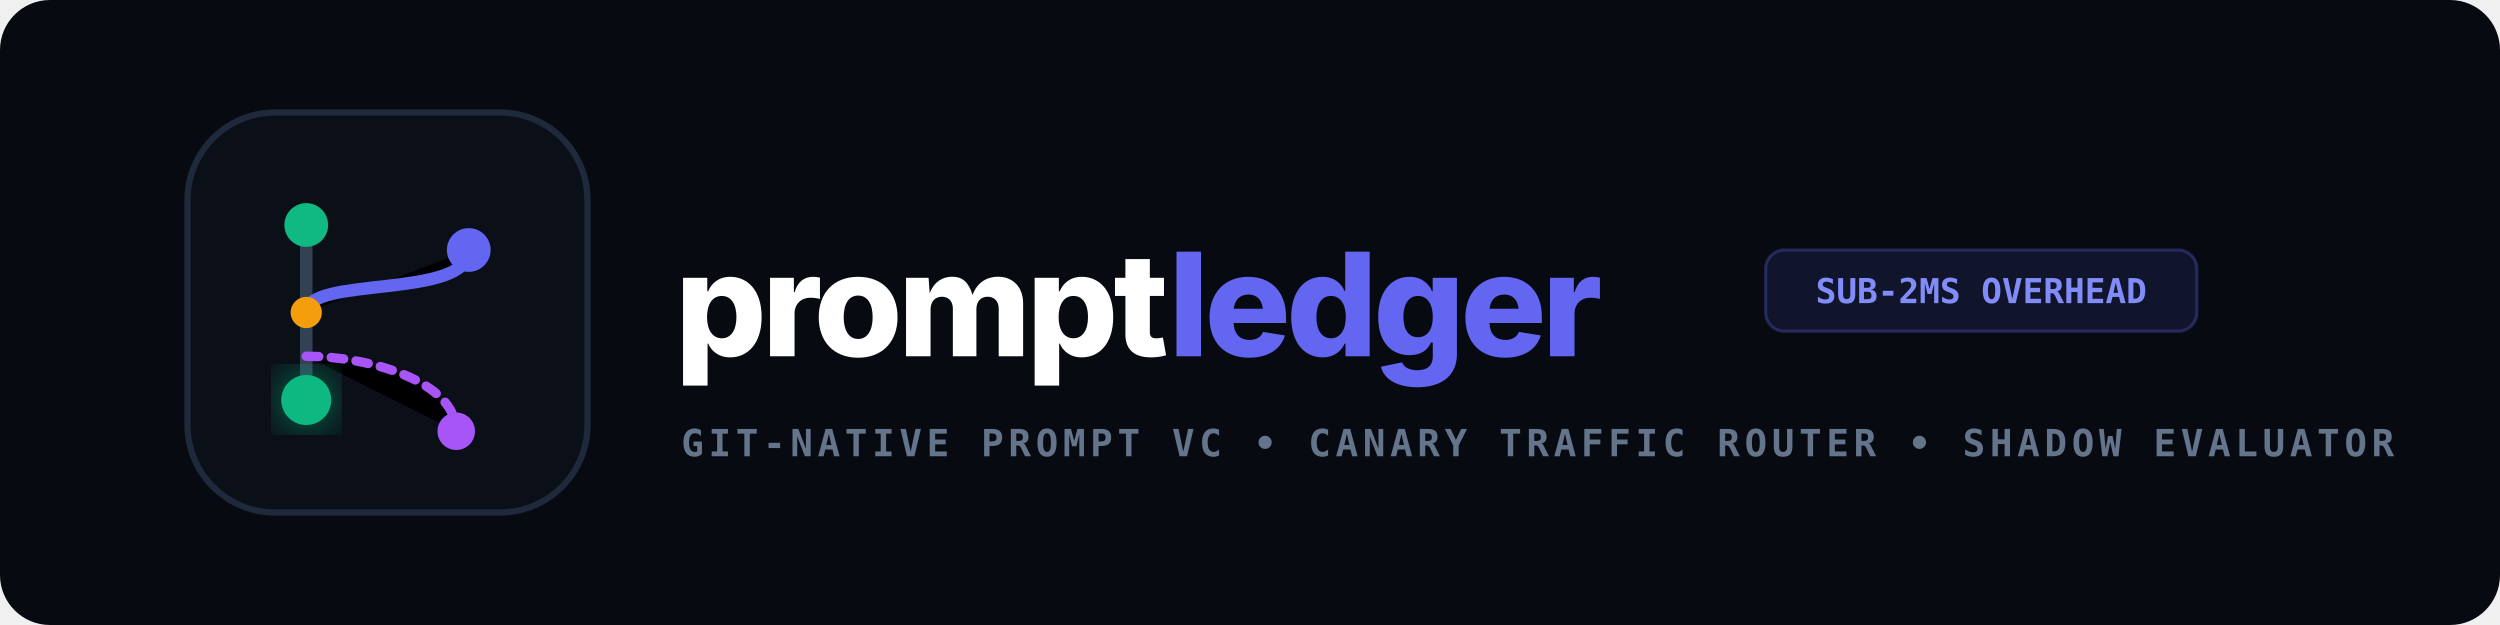
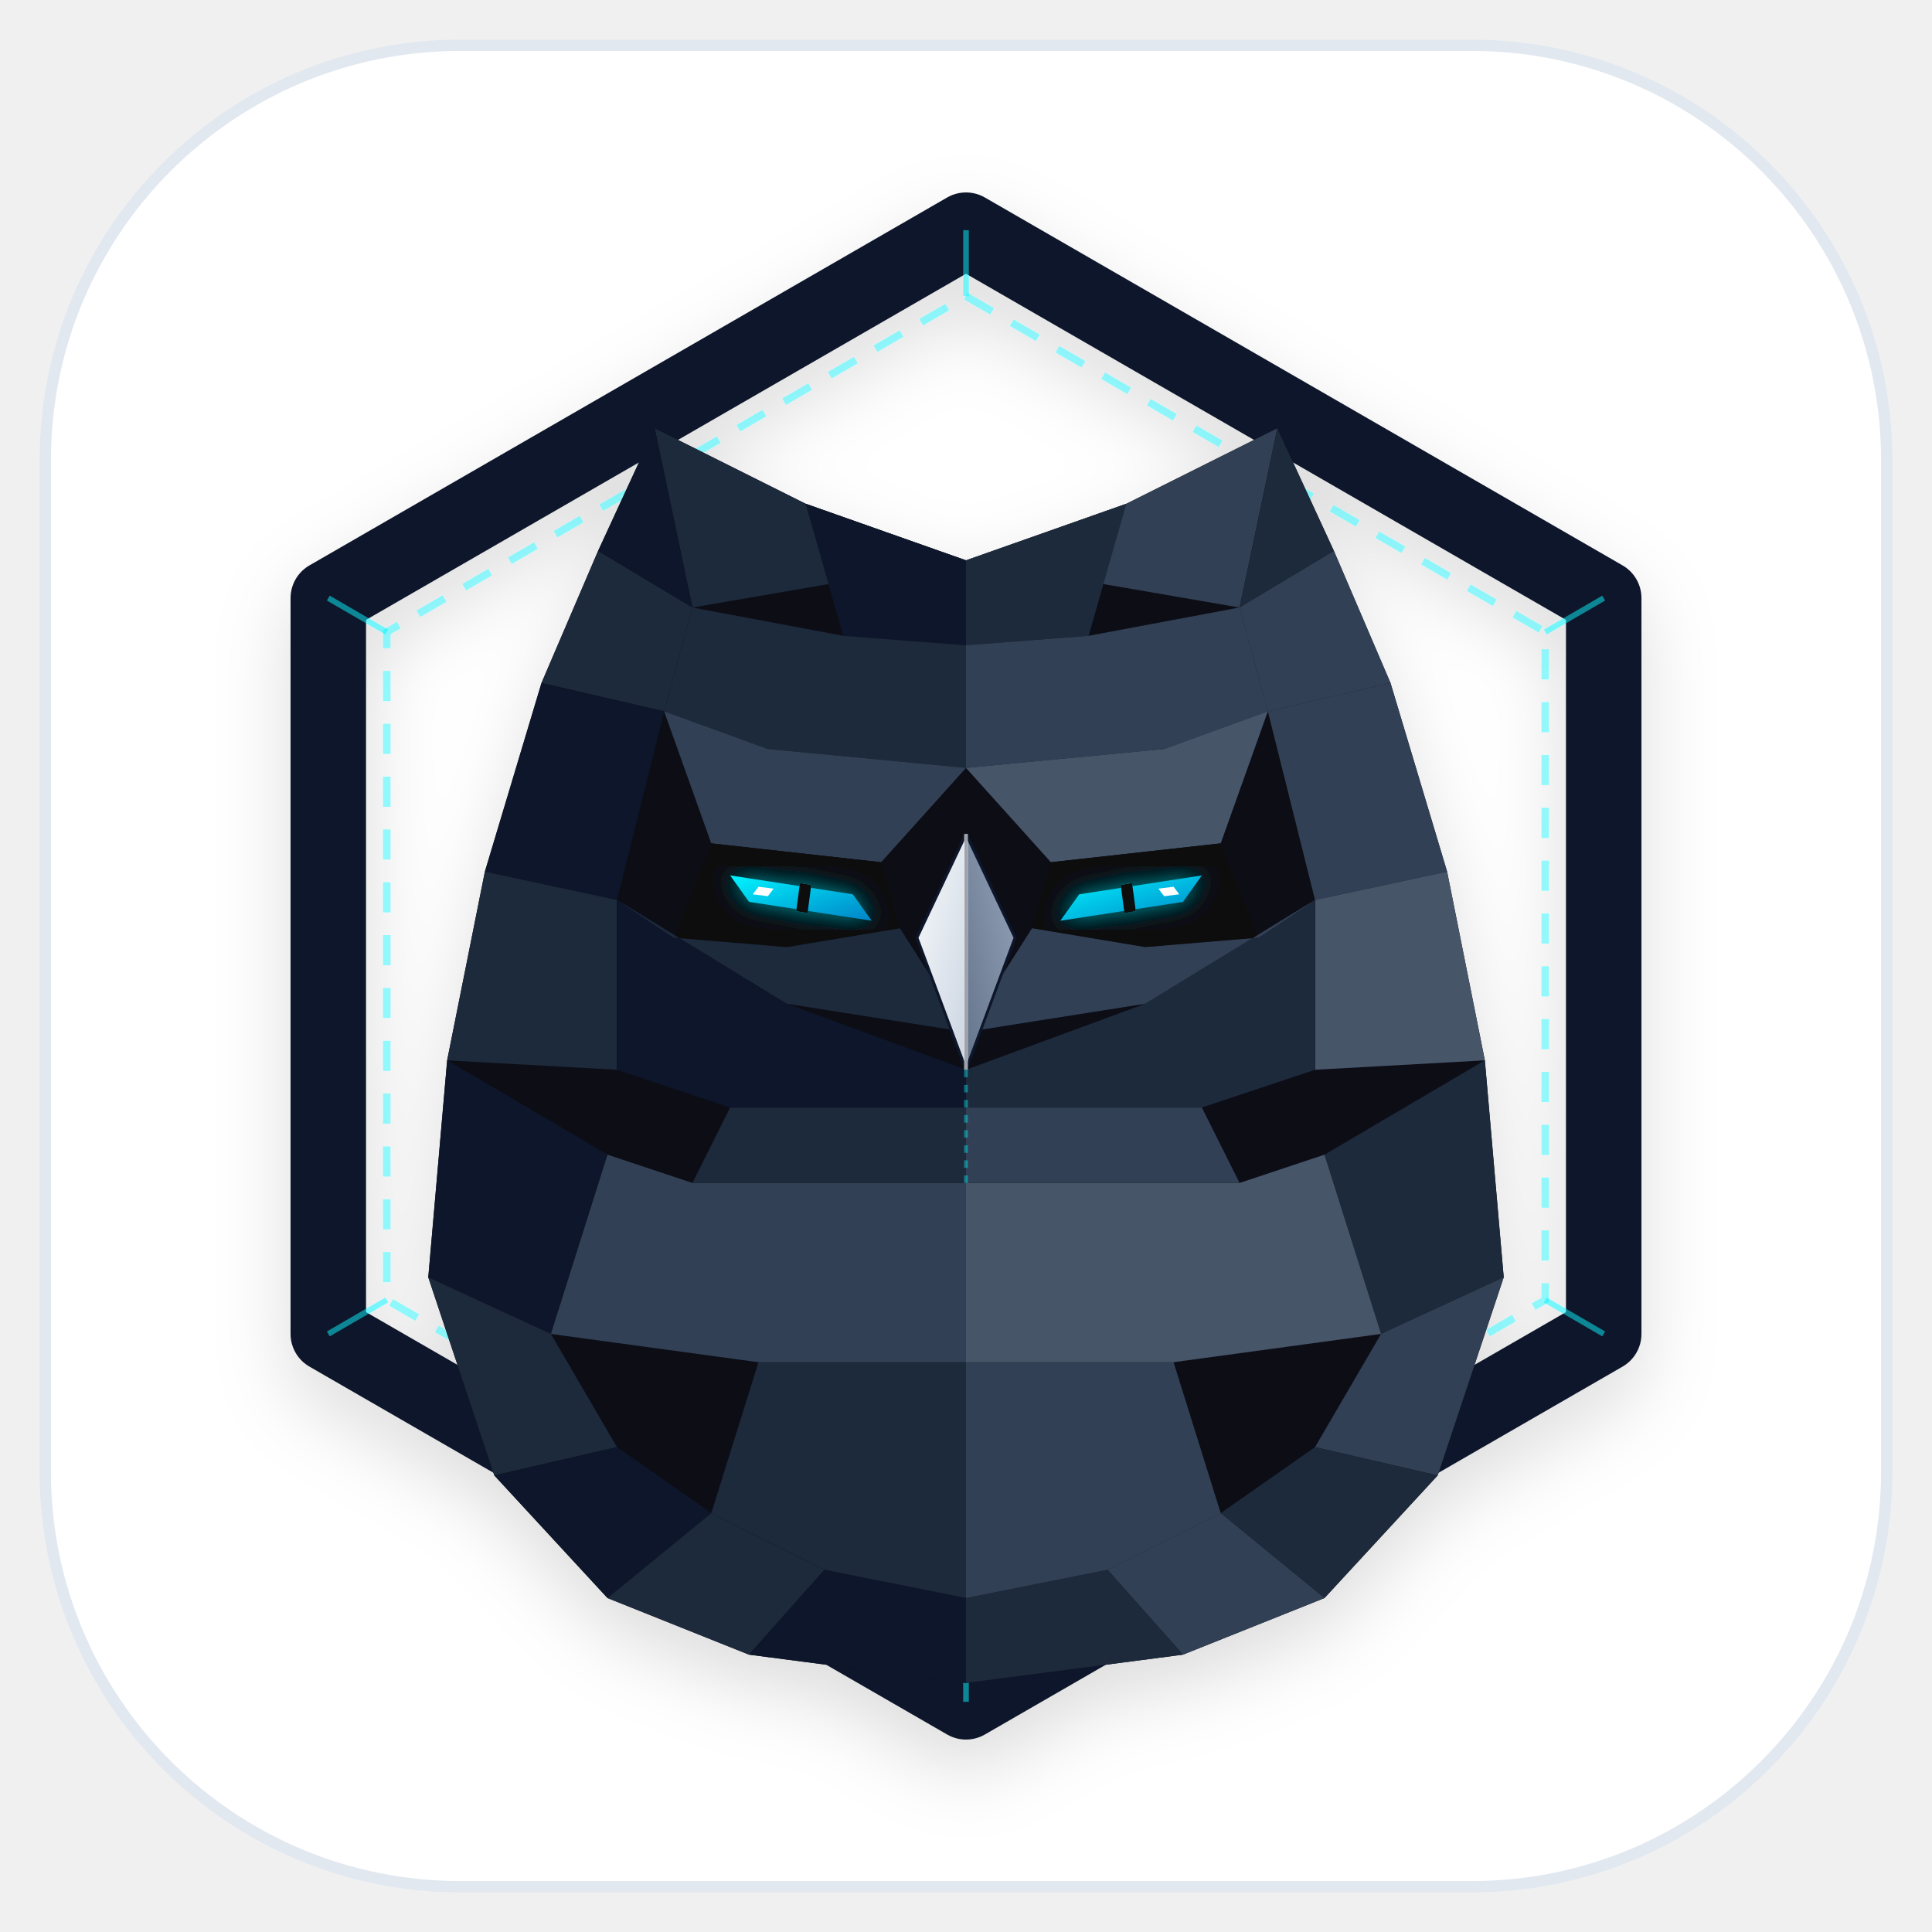
- <svg xmlns="http://www.w3.org/2000/svg" viewBox="0 0 800 200" width="800" height="200">
+ <svg xmlns="http://www.w3.org/2000/svg" viewBox="0 0 1024 1024" width="1024" height="1024">
  <defs>
-     <linearGradient id="gradBrand" x1="0%" y1="0%" x2="100%" y2="100%">
-       <stop offset="0%" stop-color="#6366f1" />
-       <stop offset="50%" stop-color="#4f46e5" />
-       <stop offset="100%" stop-color="#4338ca" />
+     <clipPath id="squircle-clip">
+       <rect x="24" y="24" width="976" height="976" rx="220" />
+     </clipPath>
+     <linearGradient id="cyan-optics" x1="0%" y1="0%" x2="100%" y2="100%">
+       <stop offset="0%" stop-color="#00f5ff" />
+       <stop offset="100%" stop-color="#0284c7" />
    </linearGradient>
-     <linearGradient id="gradEmerald" x1="0%" y1="0%" x2="100%" y2="100%">
-       <stop offset="0%" stop-color="#10b981" />
-       <stop offset="100%" stop-color="#059669" />
+     <linearGradient id="beak-metallic-left" x1="0%" y1="0%" x2="100%" y2="100%">
+       <stop offset="0%" stop-color="#f8fafc" />
+       <stop offset="100%" stop-color="#cbd5e1" />
    </linearGradient>
-     <linearGradient id="gradPurple" x1="0%" y1="0%" x2="100%" y2="100%">
-       <stop offset="0%" stop-color="#a855f7" />
-       <stop offset="100%" stop-color="#7e22ce" />
+     <linearGradient id="beak-metallic-right" x1="100%" y1="0%" x2="0%" y2="100%">
+       <stop offset="0%" stop-color="#94a3b8" />
+       <stop offset="100%" stop-color="#64748b" />
    </linearGradient>
-     <filter id="glow" x="-20%" y="-20%" width="140%" height="140%">
-       <feGaussianBlur stdDeviation="8" result="blur" />
-       <feComposite in="SourceGraphic" in2="blur" operator="over" />
+     <filter id="eye-glow" x="-20%" y="-20%" width="140%" height="140%">
+       <feDropShadow dx="0" dy="0" stdDeviation="6" flood-color="#00f5ff" flood-opacity="0.6" />
+     </filter>
+     <filter id="subtle-shadow" x="-10%" y="-10%" width="120%" height="120%">
+       <feDropShadow dx="0" dy="16" stdDeviation="20" flood-color="#000000" flood-opacity="0.14" />
    </filter>
  </defs>
-   <rect width="800" height="200" rx="16" fill="#070a10" />
-   <g transform="translate(60, 36)">
-     <rect x="0" y="0" width="128" height="128" rx="28" fill="#0b0f17" stroke="#1e293b" stroke-width="2" />
-     <path d="M 38 92 L 38 36" stroke="#334155" stroke-width="4" stroke-linecap="round" />
-     <path d="M 38 64 C 38 52, 90 60, 90 44" stroke="#6366f1" stroke-width="4" stroke-linecap="round" stroke-dasharray="2 0" />
-     <path d="M 38 78 C 58 78, 86 86, 86 102" stroke="#a855f7" stroke-width="3" stroke-linecap="round" stroke-dasharray="4 4" />
-     <circle cx="38" cy="92" r="8" fill="#10b981" filter="url(#glow)" />
-     <circle cx="38" cy="36" r="7" fill="#10b981" />
-     <circle cx="90" cy="44" r="7" fill="#6366f1" />
-     <circle cx="86" cy="102" r="6" fill="#a855f7" />
-     <circle cx="38" cy="64" r="5" fill="#f59e0b" />
-   </g>
-   <g transform="translate(216, 114)">
-     <text font-family="'Plus Jakarta Sans', system-ui, -apple-system, sans-serif" font-size="46" font-weight="800" letter-spacing="-1.5" fill="#ffffff">
-       prompt<tspan fill="#6366f1">ledger</tspan>
-     </text>
-   </g>
-   <g transform="translate(218, 146)">
-     <text font-family="'JetBrains Mono', ui-monospace, monospace" font-size="12" font-weight="600" letter-spacing="1.5" fill="#64748b">
-       GIT-NATIVE PROMPT VC • CANARY TRAFFIC ROUTER • SHADOW EVALUATOR
-     </text>
-   </g>
-   <g transform="translate(565, 80)">
-     <rect width="138" height="26" rx="6" fill="#6366f1" fill-opacity="0.12" stroke="#6366f1" stroke-opacity="0.3" stroke-width="1" />
-     <text x="69" y="17" font-family="'JetBrains Mono', monospace" font-size="11" font-weight="700" fill="#818cf8" text-anchor="middle">
-       SUB-2MS OVERHEAD
-     </text>
+   <rect x="24" y="24" width="976" height="976" rx="220" fill="#ffffff" stroke="#e2e8f0" stroke-width="6" />
+   <g clip-path="url(#squircle-clip)">
+     <g transform="translate(512, 512)" filter="url(#subtle-shadow)">
+       <polygon points="         0,-390         338,-195         338,195         0,390         -338,195         -338,-195       " fill="none" stroke="#0f172a" stroke-width="40" stroke-linejoin="round" />
+       <polygon points="         0,-355         307,-177         307,177         0,355         -307,177         -307,-177       " fill="none" stroke="#00f5ff" stroke-width="4" opacity="0.4" stroke-dasharray="16, 12" />
+       <line x1="-338" y1="-195" x2="-307" y2="-177" stroke="#00f5ff" stroke-width="3" opacity="0.5" />
+       <line x1="338" y1="-195" x2="307" y2="-177" stroke="#00f5ff" stroke-width="3" opacity="0.5" />
+       <line x1="338" y1="195" x2="307" y2="177" stroke="#00f5ff" stroke-width="3" opacity="0.5" />
+       <line x1="-338" y1="195" x2="-307" y2="177" stroke="#00f5ff" stroke-width="3" opacity="0.5" />
+       <line x1="0" y1="-390" x2="0" y2="-355" stroke="#00f5ff" stroke-width="3" opacity="0.5" />
+       <line x1="0" y1="390" x2="0" y2="355" stroke="#00f5ff" stroke-width="3" opacity="0.5" />
+       <path d="         M 0,-215         L 85,-245 L 165,-285 L 195,-220 L 225,-150 L 255,-50 L 275,50         L 285,165 L 250,270 L 190,335 L 115,365 L 0,380         L -115,365 L -190,335 L -250,270 L -285,165 L -275,50         L -255,-50 L -225,-150 L -195,-220 L -165,-285 L -85,-245         Z       " fill="#0b0f19" />
+       <polygon points="-275,50 -285,165 -220,195 -190,100" fill="#0f172a" />
+       <polygon points="-285,165 -250,270 -185,255 -220,195" fill="#1e293b" />
+       <polygon points="-250,270 -190,335 -135,290 -185,255" fill="#0f172a" />
+       <polygon points="-190,335 -115,365 -75,320 -135,290" fill="#1e293b" />
+       <polygon points="275,50 285,165 220,195 190,100" fill="#1e293b" />
+       <polygon points="285,165 250,270 185,255 220,195" fill="#334155" />
+       <polygon points="250,270 190,335 135,290 185,255" fill="#1e293b" />
+       <polygon points="190,335 115,365 75,320 135,290" fill="#334155" />
+       <polygon points="0,380 -115,365 -75,320 0,335" fill="#0f172a" />
+       <polygon points="0,380 115,365 75,320 0,335" fill="#1e293b" />
+       <polygon points="0,210 -110,210 -135,290 -75,320 0,335" fill="#1e293b" />
+       <polygon points="0,210 110,210 135,290 75,320 0,335" fill="#334155" />
+       <polygon points="0,115 -145,115 -190,100 -220,195 -110,210 0,210" fill="#334155" />
+       <polygon points="0,115 145,115 190,100 220,195 110,210 0,210" fill="#475569" />
+       <polygon points="0,75 -125,75 -145,115 0,115" fill="#1e293b" />
+       <polygon points="0,75 125,75 145,115 0,115" fill="#334155" />
+       <polygon points="0,-215 -85,-245 -165,-285 -145,-190" fill="#1e293b" />
+       <polygon points="-165,-285 -195,-220 -145,-190" fill="#0f172a" />
+       <polygon points="-195,-220 -225,-150 -160,-135 -145,-190" fill="#1e293b" />
+       <polygon points="0,-215 85,-245 165,-285 145,-190" fill="#334155" />
+       <polygon points="165,-285 195,-220 145,-190" fill="#1e293b" />
+       <polygon points="195,-220 225,-150 160,-135 145,-190" fill="#334155" />
+       <polygon points="0,-215 -85,-245 -65,-175 0,-170" fill="#0f172a" />
+       <polygon points="0,-215 85,-245 65,-175 0,-170" fill="#1e293b" />
+       <polygon points="-225,-150 -255,-50 -185,-35 -160,-135" fill="#0f172a" />
+       <polygon points="-255,-50 -275,50 -185,55 -185,-35" fill="#1e293b" />
+       <polygon points="-185,55 -125,75 0,75 0,55 -95,20 -185,-35" fill="#0f172a" />
+       <polygon points="225,-150 255,-50 185,-35 160,-135" fill="#334155" />
+       <polygon points="255,-50 275,50 185,55 185,-35" fill="#475569" />
+       <polygon points="185,55 125,75 0,75 0,55 95,20 185,-35" fill="#1e293b" />
+       <polygon points="0,-170 -65,-175 -145,-190 -160,-135 -105,-115 0,-105" fill="#1e293b" />
+       <polygon points="0,-105 -105,-115 -160,-135 -135,-65 -45,-55" fill="#334155" />
+       <polygon points="0,-170 65,-175 145,-190 160,-135 105,-115 0,-105" fill="#334155" />
+       <polygon points="0,-105 105,-115 160,-135 135,-65 45,-55" fill="#475569" />
+       <polygon points="-45,-55 -135,-65 -155,-15 -95,-10 -35,-20" fill="#070a10" />
+       <polygon points="45,-55 135,-65 155,-15 95,-10 35,-20" fill="#070a10" />
+       <polygon points="-35,-20 -95,-10 -155,-15 -185,-35 -95,20 0,35" fill="#1e293b" />
+       <polygon points="35,-20 95,-10 155,-15 185,-35 95,20 0,35" fill="#334155" />
+       <g filter="url(#eye-glow)">
+         <polygon points="-125,-48 -60,-38 -50,-24 -115,-34" fill="url(#cyan-optics)" />
+         <polygon points="-88,-44 -82,-43 -84,-28 -90,-29" fill="#070a10" />
+         <polygon points="-110,-42 -102,-41 -105,-37 -113,-38" fill="#ffffff" />
+       </g>
+       <g filter="url(#eye-glow)">
+         <polygon points="125,-48 60,-38 50,-24 115,-34" fill="url(#cyan-optics)" />
+         <polygon points="88,-44 82,-43 84,-28 90,-29" fill="#070a10" />
+         <polygon points="102,-41 110,-42 113,-38 105,-37" fill="#ffffff" />
+       </g>
+       <polygon points="0,-70 -26,-15 0,55" fill="url(#beak-metallic-left)" stroke="#0f172a" stroke-width="1.5" />
+       <polygon points="0,-70 26,-15 0,55" fill="url(#beak-metallic-right)" stroke="#0f172a" stroke-width="1.5" />
+       <line x1="0" y1="-70" x2="0" y2="55" stroke="#ffffff" stroke-width="2" opacity="0.6" />
+       <line x1="0" y1="55" x2="0" y2="115" stroke="#00f5ff" stroke-width="2" opacity="0.4" stroke-dasharray="4, 4" />
+     </g>
  </g>
</svg>
